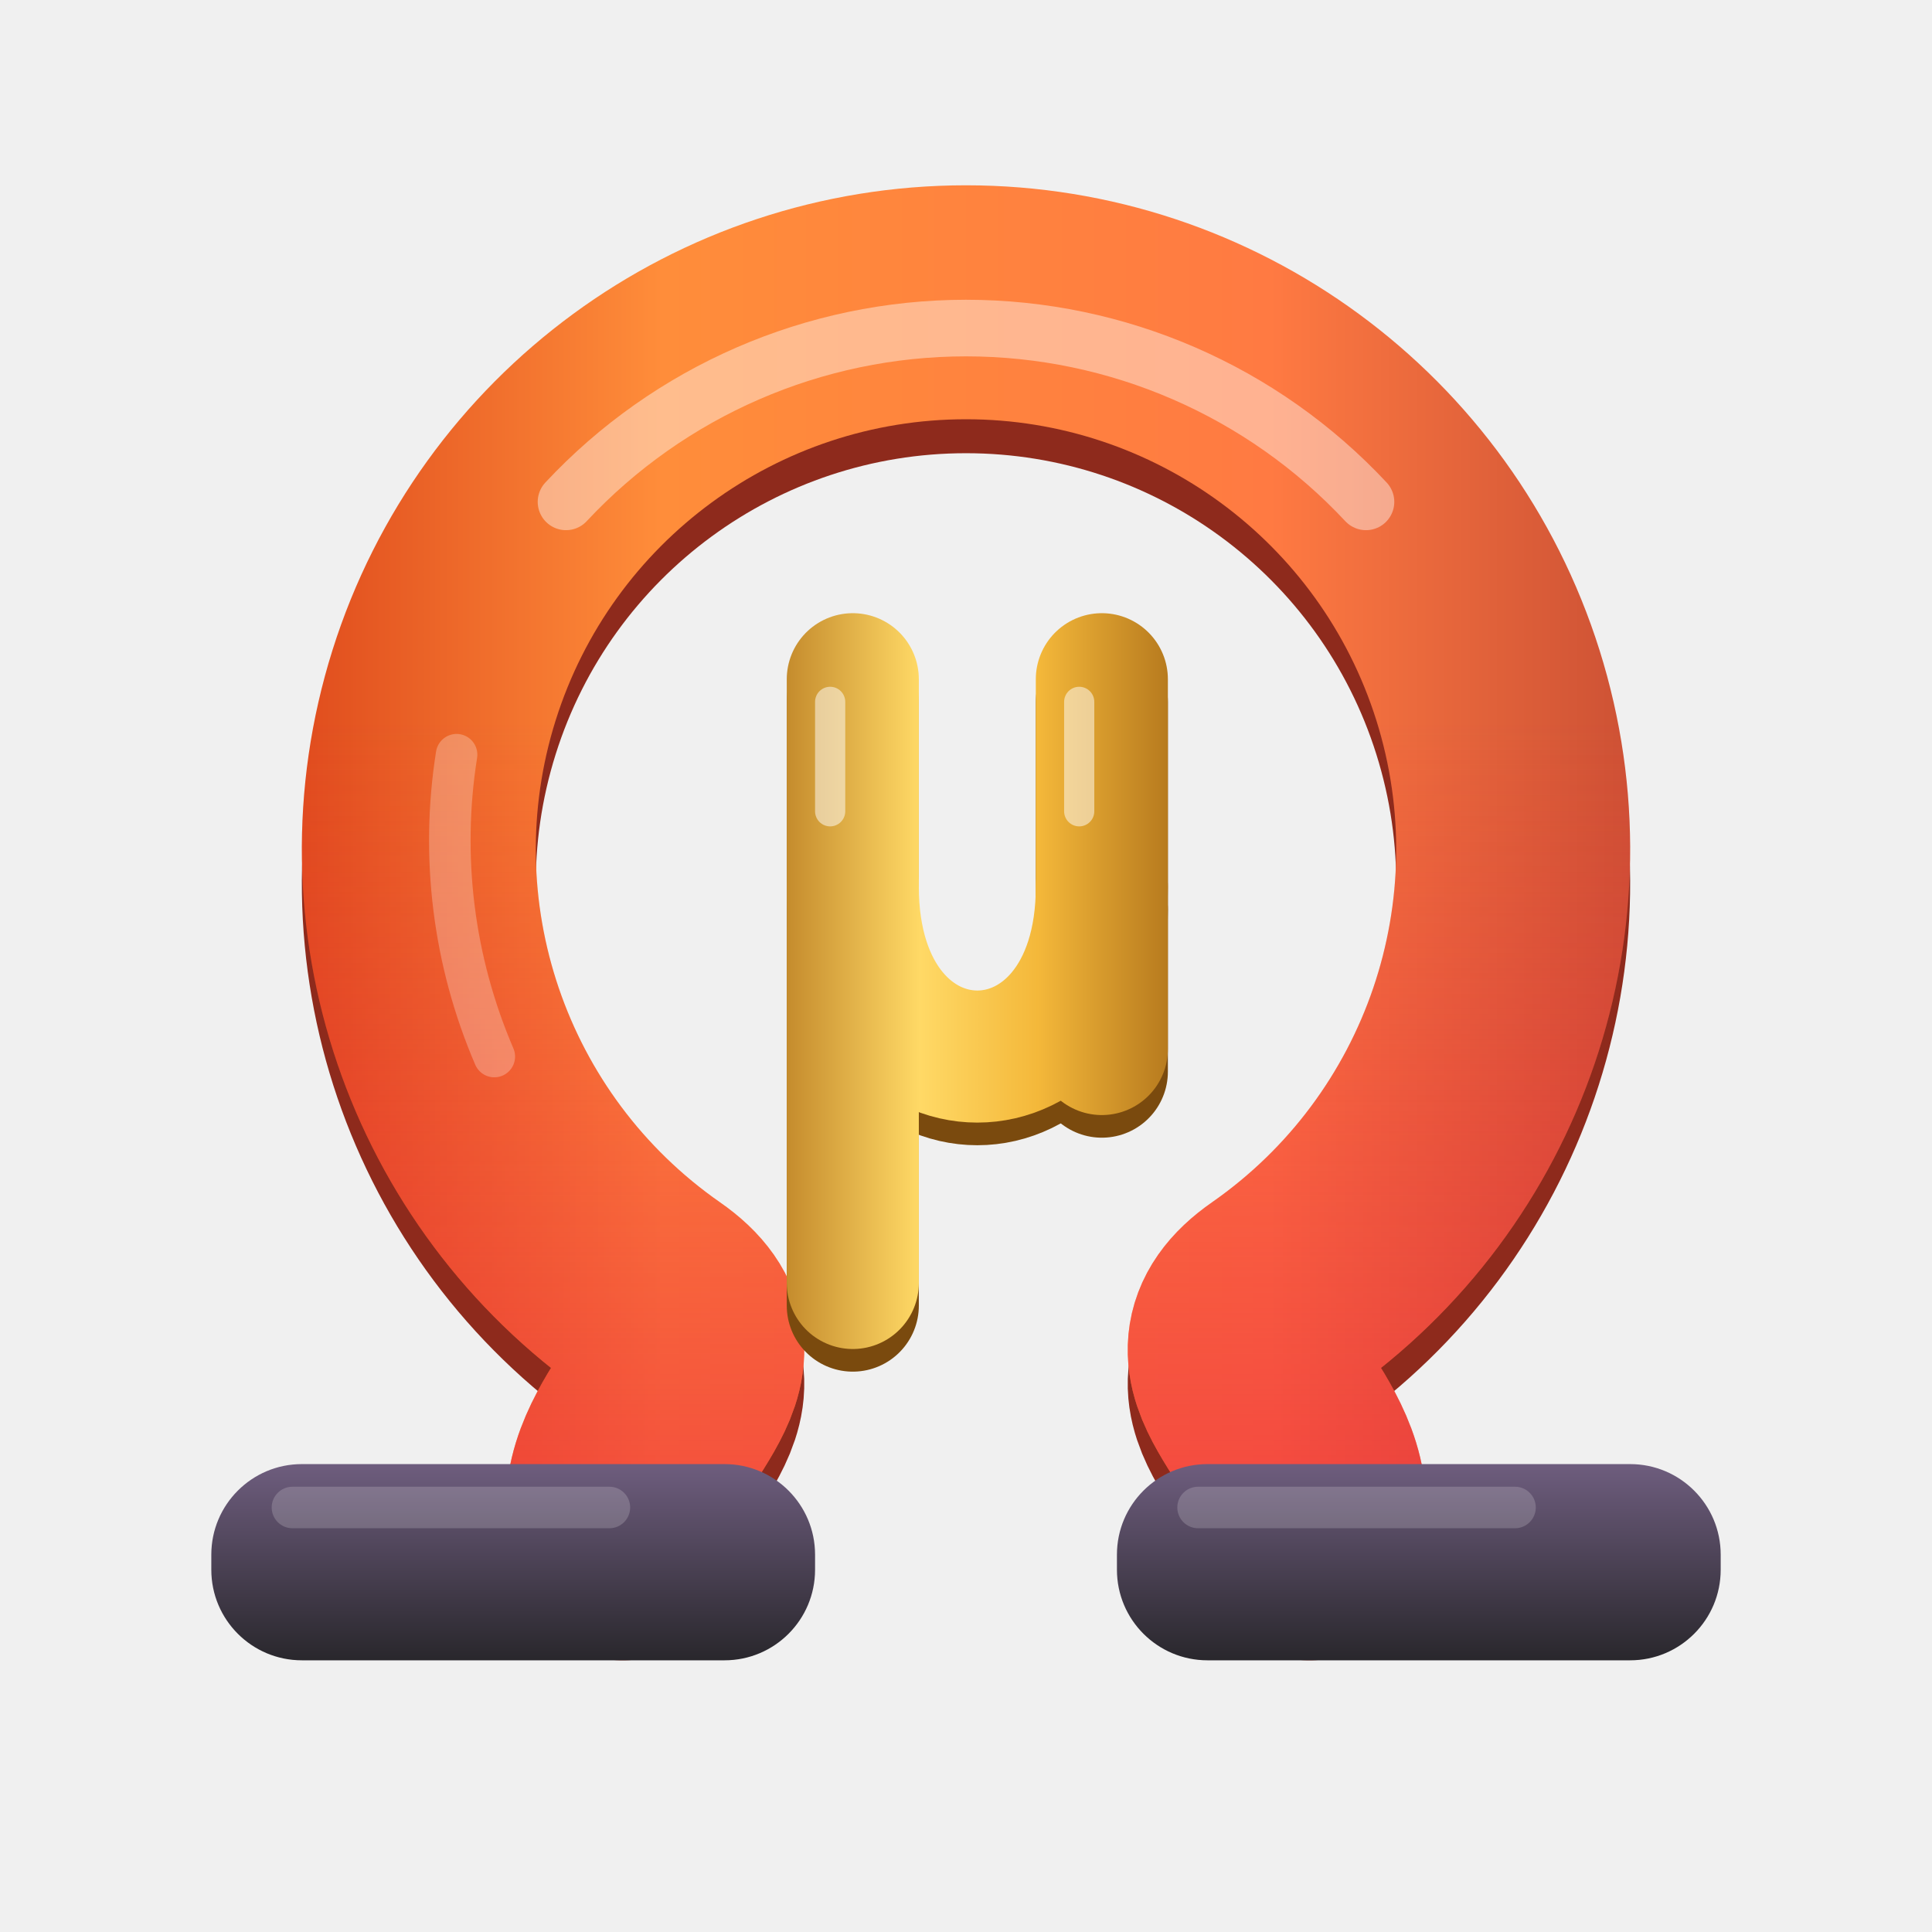
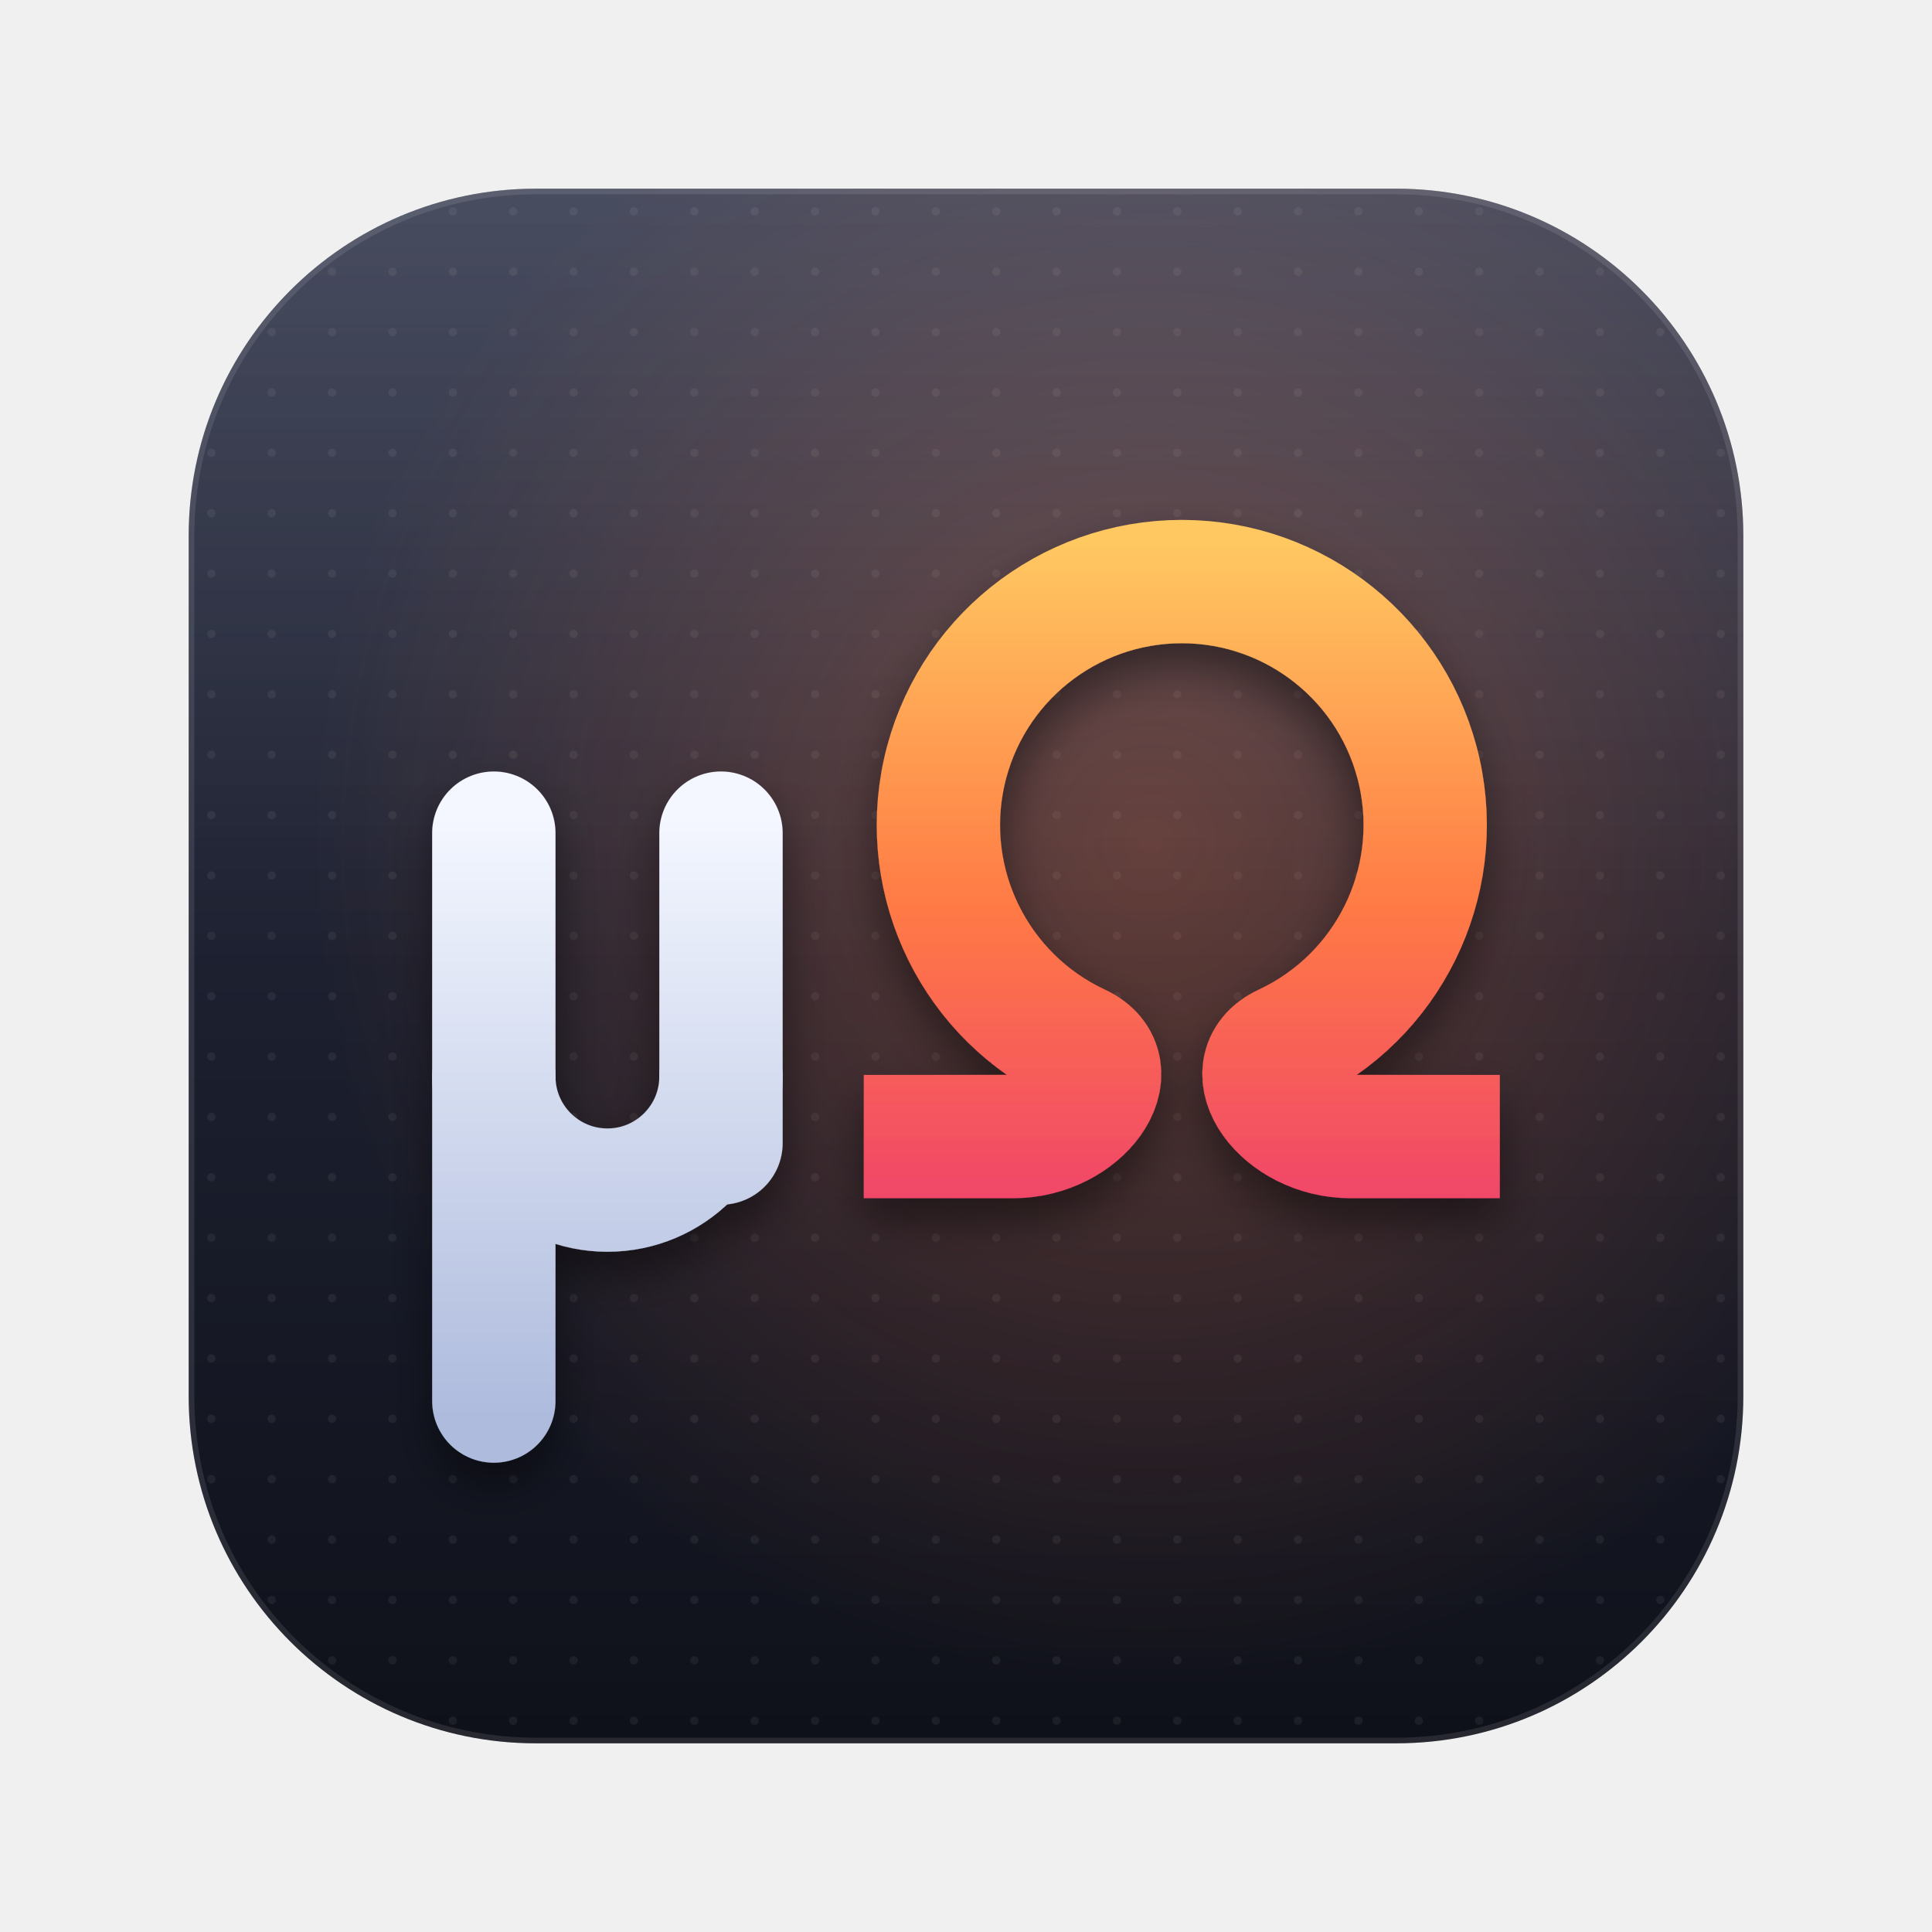
<svg xmlns="http://www.w3.org/2000/svg" viewBox="0 0 1024 1024" width="1024" height="1024">
  <defs>
-     <linearGradient id="ohm" gradientUnits="userSpaceOnUse" x1="110" y1="0" x2="914" y2="0">
-       <stop offset="0" stop-color="#D83C16" />
-       <stop offset="0.3" stop-color="#FF8D3A" />
-       <stop offset="0.7" stop-color="#FF7A42" />
-       <stop offset="1" stop-color="#C04731" />
+     <linearGradient id="tile" x1="0" y1="0" x2="0" y2="1">
+       <stop offset="0" stop-color="#2A2F45" />
+       <stop offset="1" stop-color="#0F111A" />
    </linearGradient>
-     <linearGradient id="ohmShade" gradientUnits="userSpaceOnUse" x1="0" y1="380" x2="0" y2="860">
-       <stop offset="0" stop-color="#ED2A3E" stop-opacity="0" />
-       <stop offset="1" stop-color="#ED2A3E" stop-opacity="0.7" />
+     <radialGradient id="glow" cx="0.62" cy="0.42" r="0.55">
+       <stop offset="0" stop-color="#FF7A45" stop-opacity="0.30" />
+       <stop offset="1" stop-color="#FF7A45" stop-opacity="0" />
+     </radialGradient>
+     <linearGradient id="ohm" gradientUnits="userSpaceOnUse" x1="0" y1="270" x2="0" y2="680">
+       <stop offset="0" stop-color="#FFC861" />
+       <stop offset="0.55" stop-color="#FF7A45" />
+       <stop offset="1" stop-color="#F0456A" />
    </linearGradient>
-     <linearGradient id="gold" gradientUnits="userSpaceOnUse" x1="400" y1="0" x2="650" y2="0">
-       <stop offset="0" stop-color="#B7791F" />
-       <stop offset="0.35" stop-color="#FFD966" />
-       <stop offset="0.6" stop-color="#F4B83A" />
-       <stop offset="1" stop-color="#9C5F12" />
+     <linearGradient id="mu" gradientUnits="userSpaceOnUse" x1="0" y1="440" x2="0" y2="810">
+       <stop offset="0" stop-color="#F4F7FF" />
+       <stop offset="1" stop-color="#AEBBDD" />
    </linearGradient>
-     <linearGradient id="base" x1="0" y1="0" x2="0" y2="1">
-       <stop offset="0" stop-color="#6E5D7E" />
-       <stop offset="1" stop-color="#29272C" />
+     <linearGradient id="sheen" x1="0" y1="0" x2="0" y2="1">
+       <stop offset="0" stop-color="#ffffff" stop-opacity="0.14" />
+       <stop offset="0.5" stop-color="#ffffff" stop-opacity="0" />
    </linearGradient>
+     <pattern id="dots" width="32" height="32" patternUnits="userSpaceOnUse">
+       <circle cx="16" cy="16" r="2.2" fill="#ffffff" fill-opacity="0.06" />
+     </pattern>
+     <clipPath id="clip">
+       <rect x="100" y="100" width="824" height="824" rx="184" />
+     </clipPath>
+     <filter id="lift" x="-20%" y="-20%" width="140%" height="140%">
+       <feDropShadow dx="0" dy="14" stdDeviation="14" flood-color="#000000" flood-opacity="0.45" />
+     </filter>
  </defs>
-   <g fill="none" stroke-linecap="round" stroke-linejoin="round" stroke-width="124">
-     <path d="M330 800 C330 752 395 722 346 688 A290 290 0 1 1 678 688 C629 722 694 752 694 800" stroke="#8E2A1C" transform="translate(0 18)" />
-     <path d="M330 800 C330 752 395 722 346 688 A290 290 0 1 1 678 688 C629 722 694 752 694 800" stroke="url(#ohm)" />
-     <path d="M330 800 C330 752 395 722 346 688 A290 290 0 1 1 678 688 C629 722 694 752 694 800" stroke="url(#ohmShade)" />
-     <path d="M242 400 A290 290 0 0 0 262 560" stroke="#ffffff" stroke-opacity="0.26" stroke-width="22" />
-     <path d="M300 300 A290 290 0 0 1 724 300" stroke="#ffffff" stroke-opacity="0.42" stroke-width="30" transform="translate(0 -34)" />
+   <g clip-path="url(#clip)">
+     <rect x="100" y="100" width="824" height="824" fill="url(#tile)" />
+     <rect x="100" y="100" width="824" height="824" fill="url(#dots)" />
+     <rect x="100" y="100" width="824" height="824" fill="url(#glow)" />
+     <rect x="100" y="100" width="824" height="824" fill="url(#sheen)" />
  </g>
-   <rect x="112" y="776" width="320" height="104" rx="48" fill="url(#base)" />
-   <rect x="592" y="776" width="320" height="104" rx="48" fill="url(#base)" />
-   <rect x="144" y="788" width="190" height="22" rx="11" fill="#ffffff" opacity="0.18" />
-   <rect x="624" y="788" width="190" height="22" rx="11" fill="#ffffff" opacity="0.18" />
-   <g fill="none" stroke-linecap="round" stroke-linejoin="round" stroke-width="70">
-     <g stroke="#7A4A0E" transform="translate(0 12)">
-       <path d="M452 360 V680" />
-       <path d="M452 470 C452 590 584 590 584 470" />
-       <path d="M584 360 V556" />
+   <rect x="101.5" y="101.5" width="821" height="821" rx="182.5" fill="none" stroke="#ffffff" stroke-opacity="0.10" stroke-width="3" />
+   <g transform="translate(512 525) scale(0.86) translate(-517 -547)" fill="none" stroke-width="76" filter="url(#lift)">
+     <path d="M454.0 637 H546.0 C588.0 637 617.4 595.3 586.6 580.9 A150 150 0 1 1 713.4 580.9 C682.6 595.3 712.0 637 754.0 637 H846.0" stroke="url(#ohm)" stroke-linejoin="round" />
+     <g stroke="url(#mu)" stroke-linecap="round">
+       <path d="M226 450 V800" />
+       <path d="M226 600 A70.0 70.0 0 0 0 366 600" />
+       <path d="M366 450 V641.0" />
    </g>
-     <g stroke="url(#gold)">
-       <path d="M452 360 V680" />
-       <path d="M452 470 C452 590 584 590 584 470" />
-       <path d="M584 360 V556" />
-     </g>
-     <path d="M440 372 V430" stroke="#ffffff" stroke-opacity="0.5" stroke-width="16" />
-     <path d="M572 372 V430" stroke="#ffffff" stroke-opacity="0.5" stroke-width="16" />
  </g>
</svg>
